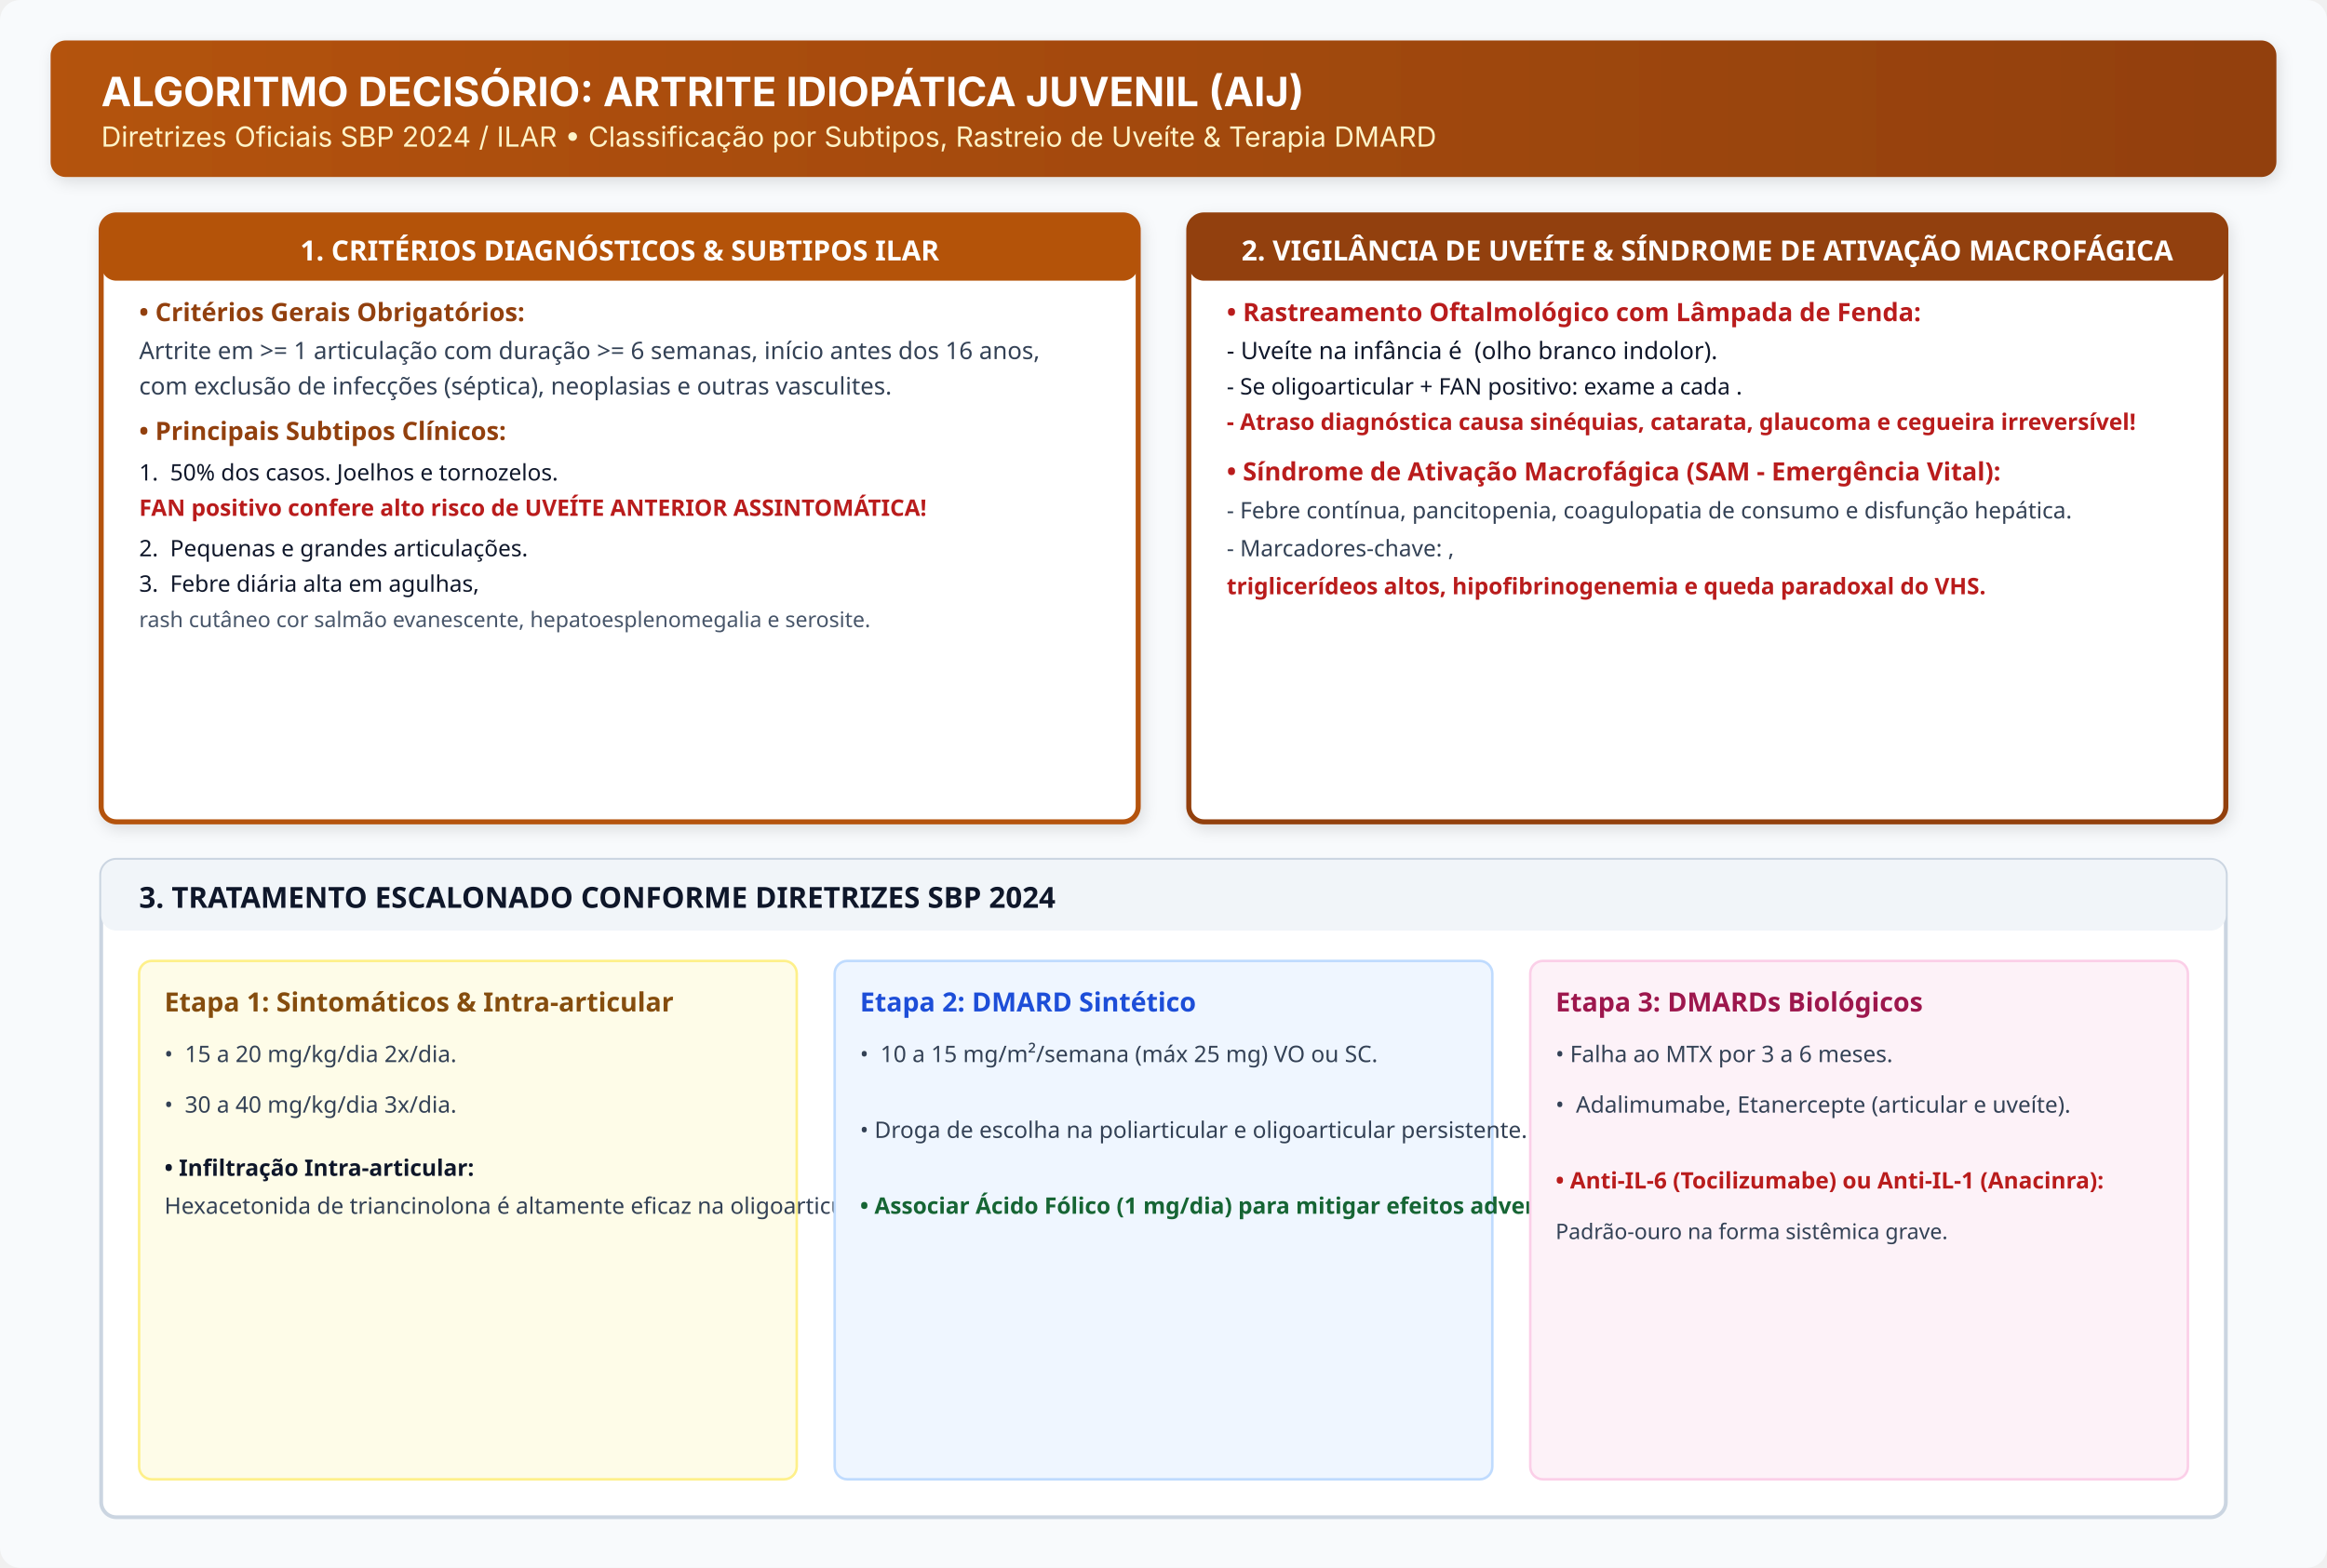
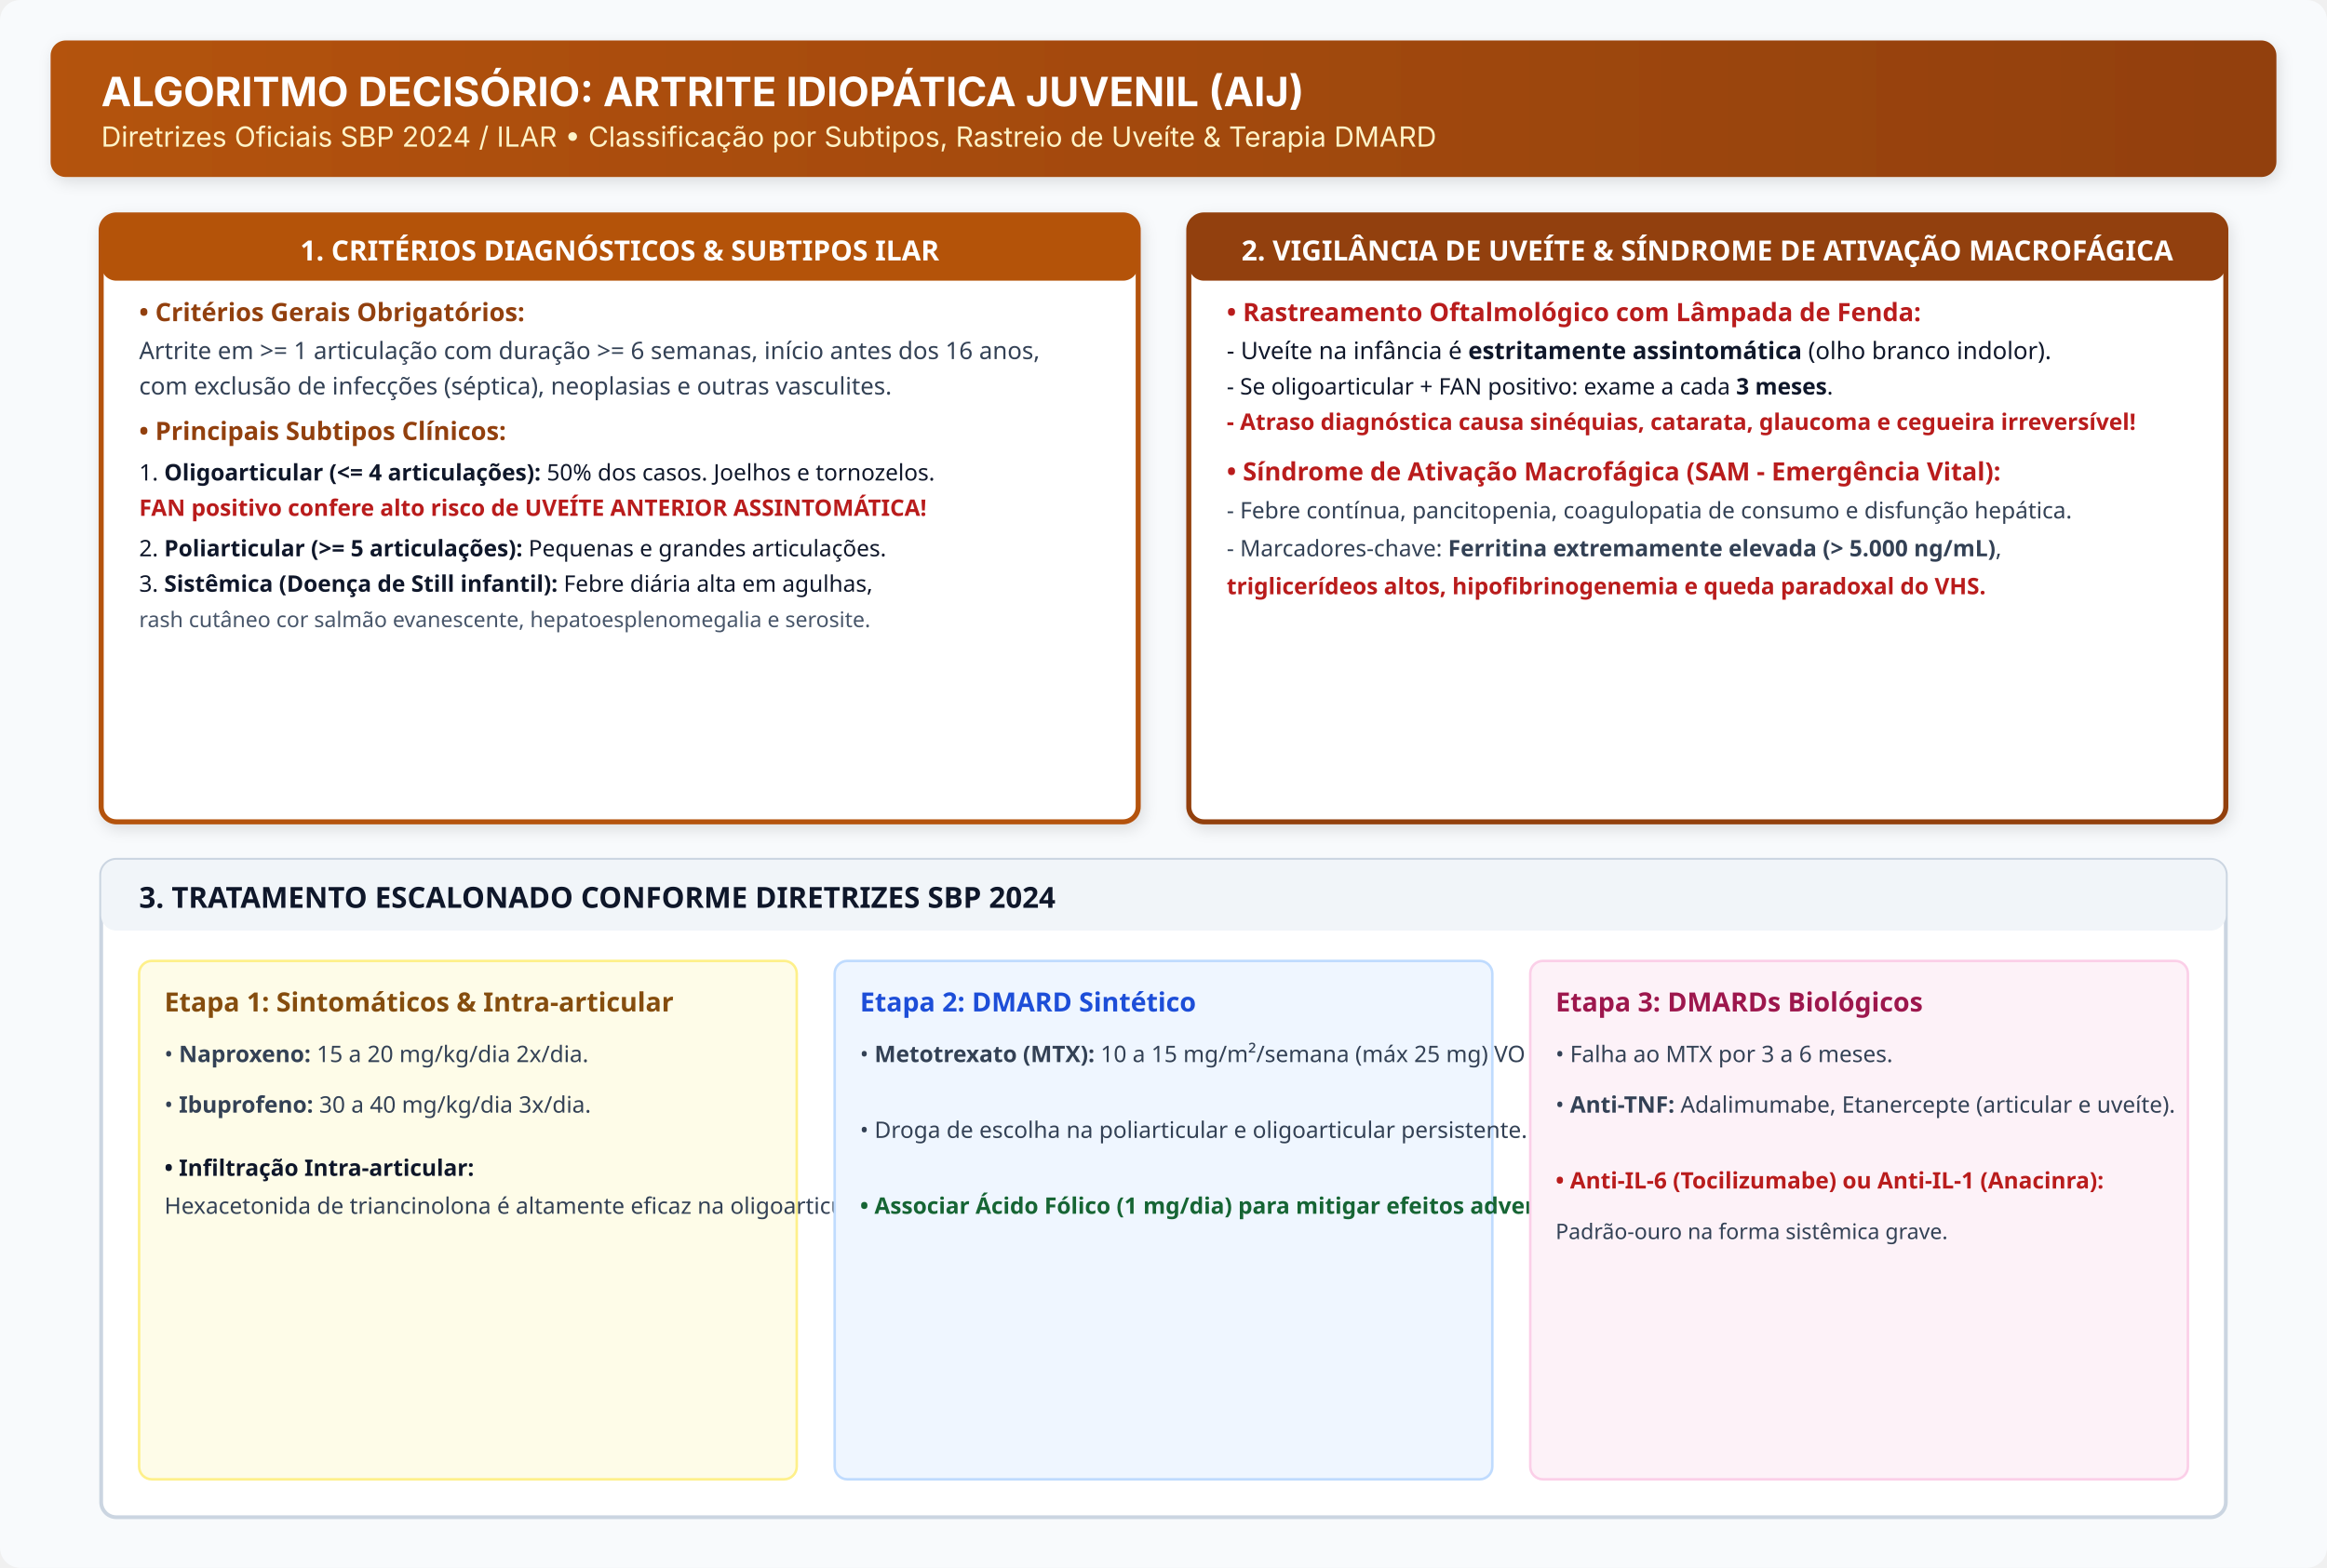
<svg xmlns="http://www.w3.org/2000/svg" viewBox="0 0 920 620" width="100%" height="100%">
  <defs>
    <linearGradient id="gradAIJ" x1="0%" y1="0%" x2="100%" y2="0%">
      <stop offset="0%" stop-color="#b45309" />
      <stop offset="100%" stop-color="#92400e" />
    </linearGradient>
    <filter id="shadowAIJ" x="-5%" y="-5%" width="110%" height="115%" filterUnits="userSpaceOnUse">
      <feDropShadow dx="1" dy="2" stdDeviation="3" flood-opacity="0.12" />
    </filter>
  </defs>
  <rect width="920" height="620" fill="#f8fafc" rx="8" />
  <rect x="20" y="16" width="880" height="54" rx="6" fill="url(#gradAIJ)" filter="url(#shadowAIJ)" />
  <text x="40" y="42" fill="#ffffff" font-size="16" font-weight="bold" font-family="system-ui, -apple-system, sans-serif">ALGORITMO DECISÓRIO: ARTRITE IDIOPÁTICA JUVENIL (AIJ)</text>
  <text x="40" y="58" fill="#fef3c7" font-size="11" font-family="system-ui, -apple-system, sans-serif">Diretrizes Oficiais SBP 2024 / ILAR • Classificação por Subtipos, Rastreio de Uveíte &amp; Terapia DMARD</text>
  <rect x="40" y="85" width="410" height="240" rx="6" fill="#ffffff" stroke="#b45309" stroke-width="2" filter="url(#shadowAIJ)" />
  <rect x="40" y="85" width="410" height="26" fill="#b45309" rx="6" />
  <text x="245" y="103" fill="#ffffff" font-size="11" font-weight="bold" text-anchor="middle" font-family="system-ui, sans-serif">1. CRITÉRIOS DIAGNÓSTICOS &amp; SUBTIPOS ILAR</text>
  <text x="55" y="127" fill="#92400e" font-size="10" font-weight="bold" font-family="system-ui, sans-serif">• Critérios Gerais Obrigatórios:</text>
  <text x="55" y="142" fill="#334155" font-size="9.5" font-family="system-ui, sans-serif">  Artrite em &gt;= 1 articulação com duração &gt;= 6 semanas, início antes dos 16 anos,</text>
  <text x="55" y="156" fill="#334155" font-size="9.5" font-family="system-ui, sans-serif">  com exclusão de infecções (séptica), neoplasias e outras vasculites.</text>
  <text x="55" y="174" fill="#92400e" font-size="10" font-weight="bold" font-family="system-ui, sans-serif">• Principais Subtipos Clínicos:</text>
-   <text x="55" y="190" fill="#0f172a" font-size="9" font-family="system-ui, sans-serif">  1. <strong>Oligoarticular (&lt;= 4 articulações):</strong> 50% dos casos. Joelhos e tornozelos.</text>
+   <text x="55" y="190" fill="#0f172a" font-size="9" font-family="system-ui, sans-serif">  1. <tspan font-weight="bold">Oligoarticular (&lt;= 4 articulações):</tspan> 50% dos casos. Joelhos e tornozelos.</text>
  <text x="55" y="204" fill="#b91c1c" font-size="9" font-weight="bold" font-family="system-ui, sans-serif">     FAN positivo confere alto risco de UVEÍTE ANTERIOR ASSINTOMÁTICA!</text>
-   <text x="55" y="220" fill="#0f172a" font-size="9" font-family="system-ui, sans-serif">  2. <strong>Poliarticular (&gt;= 5 articulações):</strong> Pequenas e grandes articulações.</text>
-   <text x="55" y="234" fill="#0f172a" font-size="9" font-family="system-ui, sans-serif">  3. <strong>Sistêmica (Doença de Still infantil):</strong> Febre diária alta em agulhas,</text>
+   <text x="55" y="220" fill="#0f172a" font-size="9" font-family="system-ui, sans-serif">  2. <tspan font-weight="bold">Poliarticular (&gt;= 5 articulações):</tspan> Pequenas e grandes articulações.</text>
+   <text x="55" y="234" fill="#0f172a" font-size="9" font-family="system-ui, sans-serif">  3. <tspan font-weight="bold">Sistêmica (Doença de Still infantil):</tspan> Febre diária alta em agulhas,</text>
  <text x="55" y="248" fill="#475569" font-size="8.5" font-family="system-ui, sans-serif">     rash cutâneo cor salmão evanescente, hepatoesplenomegalia e serosite.</text>
  <rect x="470" y="85" width="410" height="240" rx="6" fill="#ffffff" stroke="#92400e" stroke-width="2" filter="url(#shadowAIJ)" />
  <rect x="470" y="85" width="410" height="26" fill="#92400e" rx="6" />
  <text x="675" y="103" fill="#ffffff" font-size="11" font-weight="bold" text-anchor="middle" font-family="system-ui, sans-serif">2. VIGILÂNCIA DE UVEÍTE &amp; SÍNDROME DE ATIVAÇÃO MACROFÁGICA</text>
  <text x="485" y="127" fill="#b91c1c" font-size="10" font-weight="bold" font-family="system-ui, sans-serif">• Rastreamento Oftalmológico com Lâmpada de Fenda:</text>
-   <text x="485" y="142" fill="#0f172a" font-size="9.5" font-family="system-ui, sans-serif">  - Uveíte na infância é <strong>estritamente assintomática</strong> (olho branco indolor).</text>
-   <text x="485" y="156" fill="#0f172a" font-size="9" font-family="system-ui, sans-serif">  - Se oligoarticular + FAN positivo: exame a cada <strong>3 meses</strong>.</text>
+   <text x="485" y="142" fill="#0f172a" font-size="9.5" font-family="system-ui, sans-serif">  - Uveíte na infância é <tspan font-weight="bold">estritamente assintomática</tspan> (olho branco indolor).</text>
+   <text x="485" y="156" fill="#0f172a" font-size="9" font-family="system-ui, sans-serif">  - Se oligoarticular + FAN positivo: exame a cada <tspan font-weight="bold">3 meses</tspan>.</text>
  <text x="485" y="170" fill="#b91c1c" font-size="9" font-weight="bold" font-family="system-ui, sans-serif">  - Atraso diagnóstica causa sinéquias, catarata, glaucoma e cegueira irreversível!</text>
  <text x="485" y="190" fill="#b91c1c" font-size="10" font-weight="bold" font-family="system-ui, sans-serif">• Síndrome de Ativação Macrofágica (SAM - Emergência Vital):</text>
  <text x="485" y="205" fill="#334155" font-size="9" font-family="system-ui, sans-serif">  - Febre contínua, pancitopenia, coagulopatia de consumo e disfunção hepática.</text>
-   <text x="485" y="220" fill="#334155" font-size="9" font-family="system-ui, sans-serif">  - Marcadores-chave: <strong>Ferritina extremamente elevada (&gt; 5.000 ng/mL)</strong>,</text>
+   <text x="485" y="220" fill="#334155" font-size="9" font-family="system-ui, sans-serif">  - Marcadores-chave: <tspan font-weight="bold">Ferritina extremamente elevada (&gt; 5.000 ng/mL)</tspan>,</text>
  <text x="485" y="235" fill="#b91c1c" font-size="9" font-weight="bold" font-family="system-ui, sans-serif">    triglicerídeos altos, hipofibrinogenemia e queda paradoxal do VHS.</text>
  <rect x="40" y="340" width="840" height="260" rx="6" fill="#ffffff" stroke="#cbd5e1" stroke-width="1.5" />
  <rect x="40" y="340" width="840" height="28" fill="#f1f5f9" rx="6" />
  <text x="55" y="359" fill="#0f172a" font-size="11.5" font-weight="bold" font-family="system-ui, sans-serif">3. TRATAMENTO ESCALONADO CONFORME DIRETRIZES SBP 2024</text>
  <rect x="55" y="380" width="260" height="205" rx="5" fill="#fefce8" stroke="#fef08a" />
  <text x="65" y="400" fill="#854d0e" font-size="10.5" font-weight="bold" font-family="system-ui, sans-serif">Etapa 1: Sintomáticos &amp; Intra-articular</text>
-   <text x="65" y="420" fill="#334155" font-size="9" font-family="system-ui, sans-serif">• <strong>Naproxeno:</strong> 15 a 20 mg/kg/dia 2x/dia.</text>
-   <text x="65" y="440" fill="#334155" font-size="9" font-family="system-ui, sans-serif">• <strong>Ibuprofeno:</strong> 30 a 40 mg/kg/dia 3x/dia.</text>
+   <text x="65" y="420" fill="#334155" font-size="9" font-family="system-ui, sans-serif">• <tspan font-weight="bold">Naproxeno:</tspan> 15 a 20 mg/kg/dia 2x/dia.</text>
+   <text x="65" y="440" fill="#334155" font-size="9" font-family="system-ui, sans-serif">• <tspan font-weight="bold">Ibuprofeno:</tspan> 30 a 40 mg/kg/dia 3x/dia.</text>
  <text x="65" y="465" fill="#0f172a" font-size="9" font-weight="bold" font-family="system-ui, sans-serif">• Infiltração Intra-articular:</text>
  <text x="65" y="480" fill="#334155" font-size="9" font-family="system-ui, sans-serif">  Hexacetonida de triancinolona é altamente eficaz na oligoarticular.</text>
  <rect x="330" y="380" width="260" height="205" rx="5" fill="#eff6ff" stroke="#bfdbfe" />
  <text x="340" y="400" fill="#1d4ed8" font-size="10.5" font-weight="bold" font-family="system-ui, sans-serif">Etapa 2: DMARD Sintético</text>
-   <text x="340" y="420" fill="#334155" font-size="9" font-family="system-ui, sans-serif">• <strong>Metotrexato (MTX):</strong> 10 a 15 mg/m²/semana (máx 25 mg) VO ou SC.</text>
+   <text x="340" y="420" fill="#334155" font-size="9" font-family="system-ui, sans-serif">• <tspan font-weight="bold">Metotrexato (MTX):</tspan> 10 a 15 mg/m²/semana (máx 25 mg) VO ou SC.</text>
  <text x="340" y="450" fill="#334155" font-size="9" font-family="system-ui, sans-serif">• Droga de escolha na poliarticular e oligoarticular persistente.</text>
  <text x="340" y="480" fill="#166534" font-size="9" font-weight="bold" font-family="system-ui, sans-serif">• Associar Ácido Fólico (1 mg/dia) para mitigar efeitos adversos.</text>
  <rect x="605" y="380" width="260" height="205" rx="5" fill="#fdf2f8" stroke="#fbcfe8" />
  <text x="615" y="400" fill="#9d174d" font-size="10.5" font-weight="bold" font-family="system-ui, sans-serif">Etapa 3: DMARDs Biológicos</text>
  <text x="615" y="420" fill="#334155" font-size="9" font-family="system-ui, sans-serif">• Falha ao MTX por 3 a 6 meses.</text>
-   <text x="615" y="440" fill="#334155" font-size="9" font-family="system-ui, sans-serif">• <strong>Anti-TNF:</strong> Adalimumabe, Etanercepte (articular e uveíte).</text>
+   <text x="615" y="440" fill="#334155" font-size="9" font-family="system-ui, sans-serif">• <tspan font-weight="bold">Anti-TNF:</tspan> Adalimumabe, Etanercepte (articular e uveíte).</text>
  <text x="615" y="470" fill="#b91c1c" font-size="9" font-weight="bold" font-family="system-ui, sans-serif">• Anti-IL-6 (Tocilizumabe) ou Anti-IL-1 (Anacinra):</text>
  <text x="615" y="490" fill="#334155" font-size="8.5" font-family="system-ui, sans-serif">  Padrão-ouro na forma sistêmica grave.</text>
</svg>
